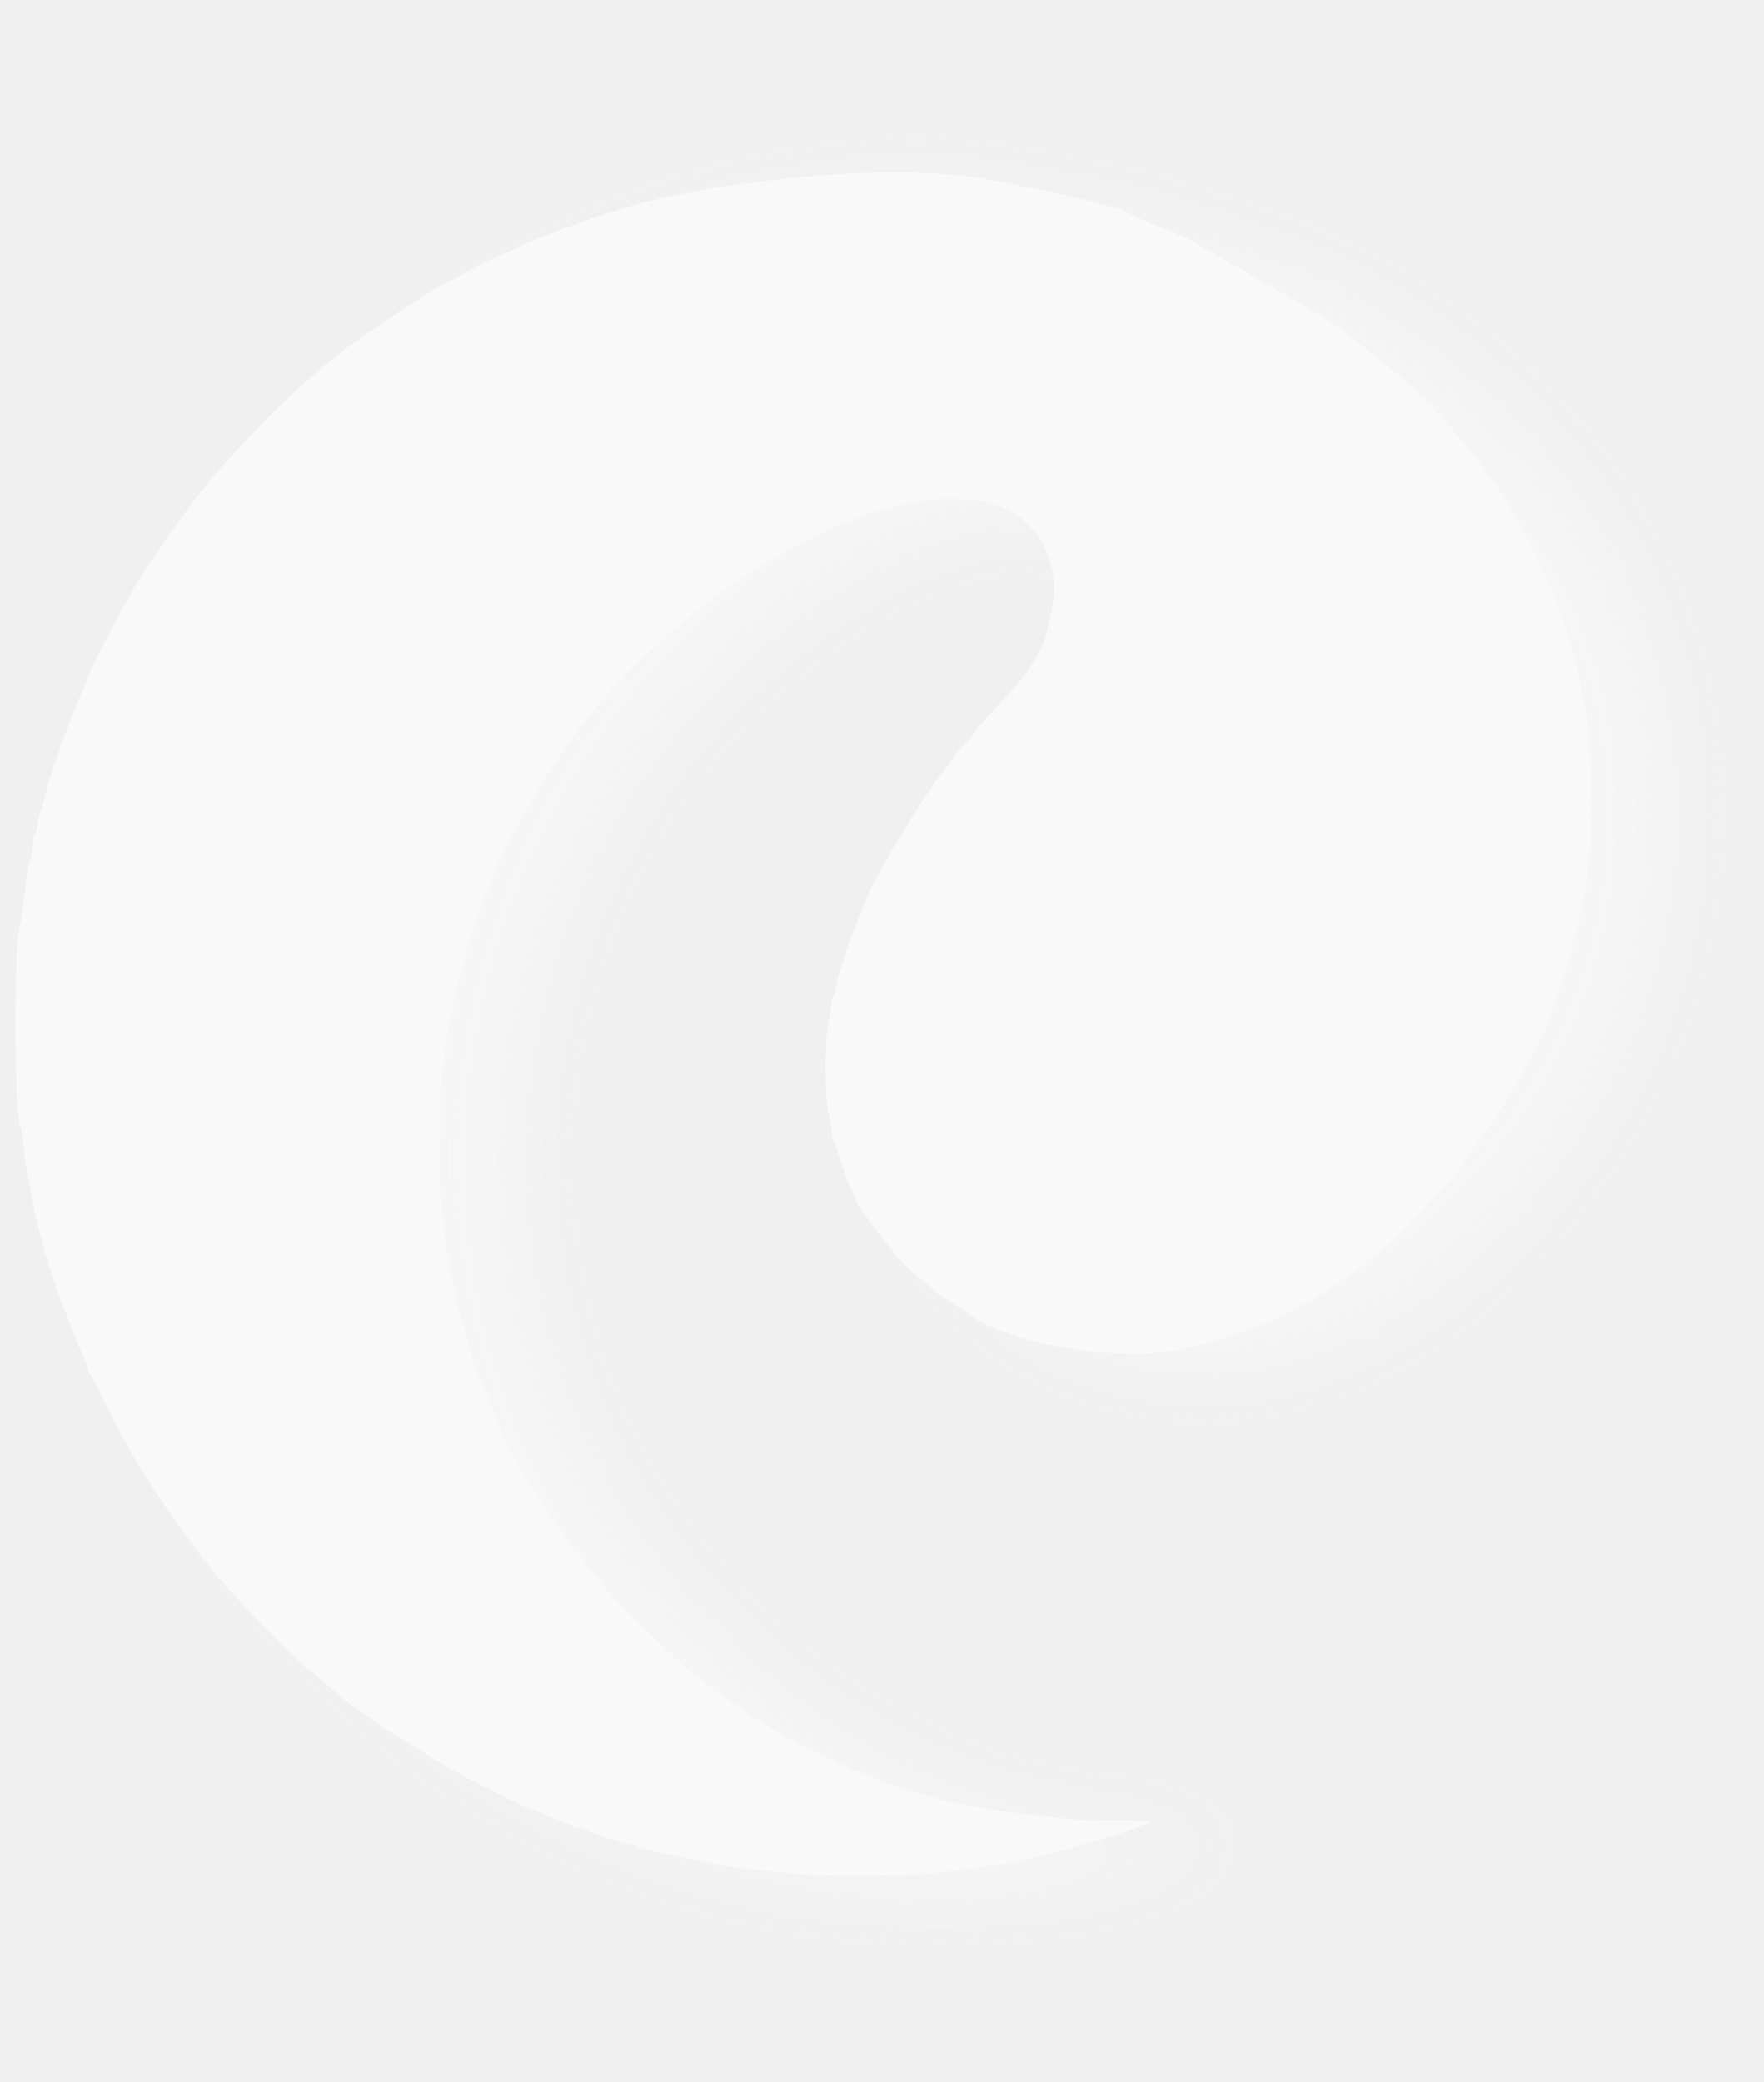
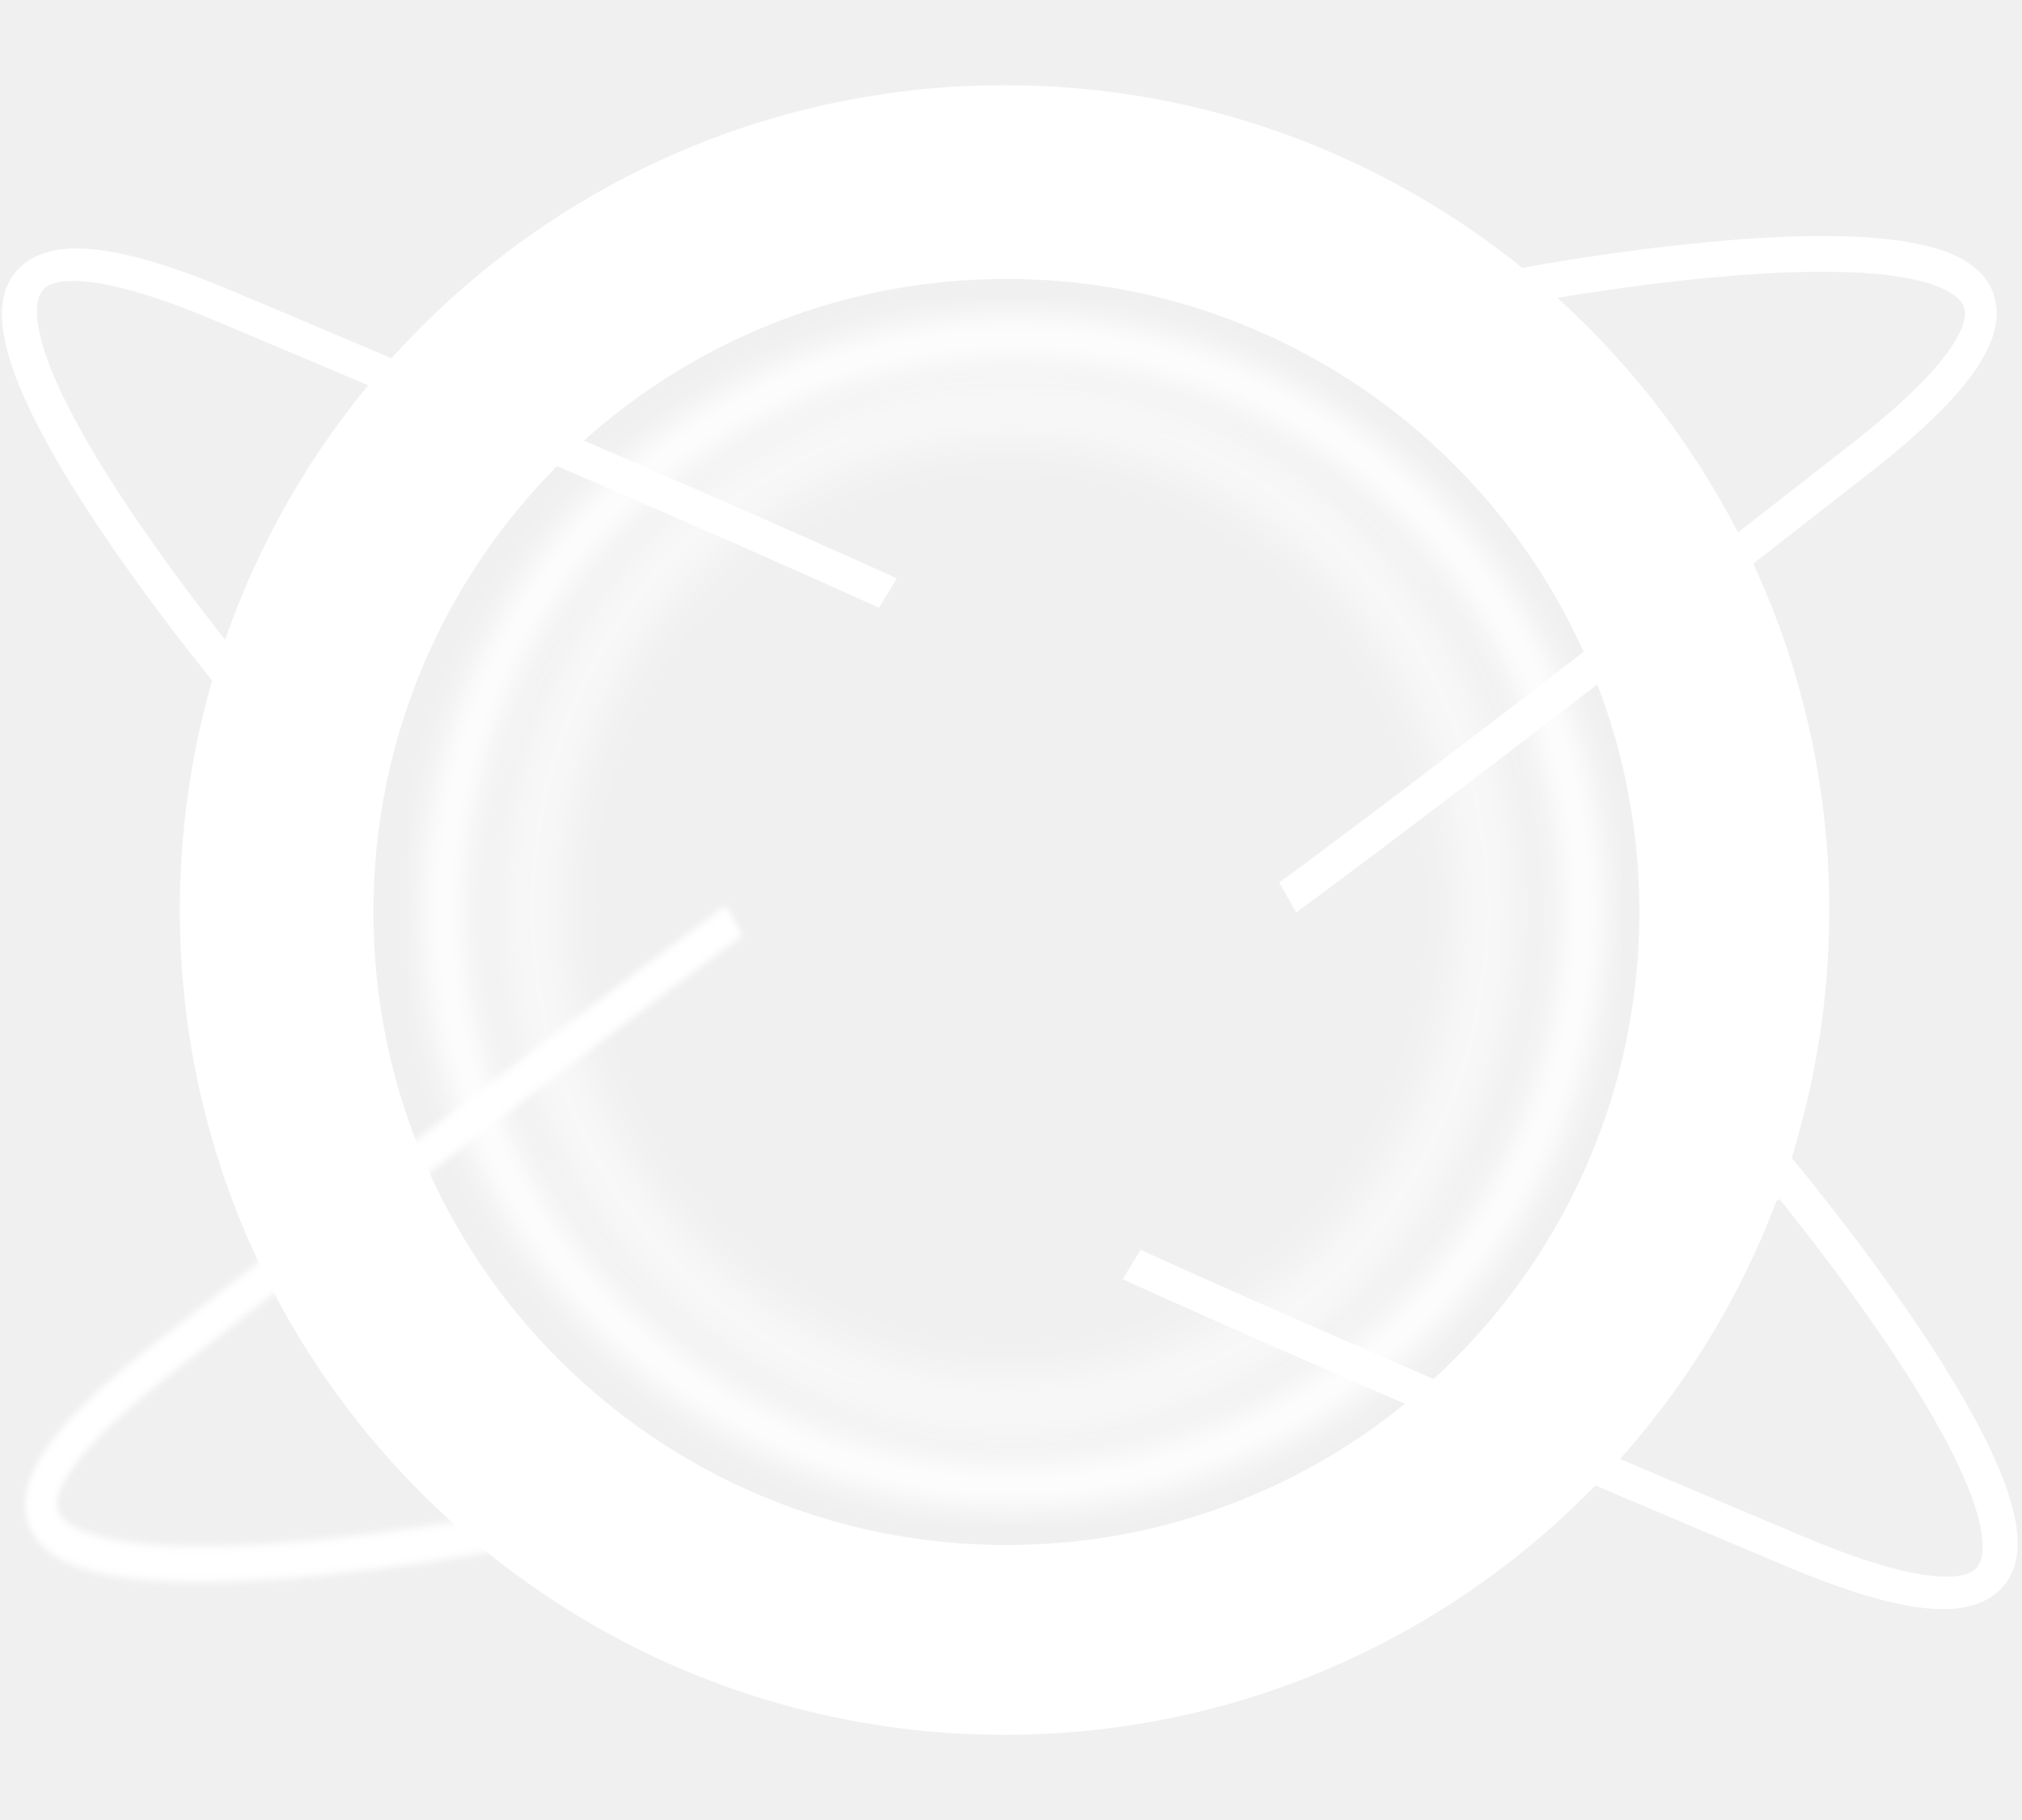
- <svg xmlns="http://www.w3.org/2000/svg" id="svg" version="1.1" viewBox="0 0 400 472.15">
+ <svg xmlns="http://www.w3.org/2000/svg" id="svg" version="1.1" viewBox="0 0 500 450">
  <defs>
-     <filter id="filter4887" x="-.057" y="-.043" width="1.113" height="1.087" color-interpolation-filters="sRGB">
-       <feGaussianBlur stdDeviation="7.811" />
+     <filter id="filter5379" x="-.032" y="-.032" width="1.065" height="1.065" color-interpolation-filters="sRGB">
+       <feGaussianBlur stdDeviation="1.863" />
+     </filter>
+     <filter id="filter6527" x="-.064" y="-.064" width="1.127" height="1.127" color-interpolation-filters="sRGB">
+       <feGaussianBlur stdDeviation="3.657" />
+     </filter>
+     <filter id="filter6694" x="-.011" y="-.013" width="1.022" height="1.026" color-interpolation-filters="sRGB">
+       <feGaussianBlur stdDeviation="1.094" />
    </filter>
  </defs>
-   <g id="svgg" fill="#f9f9f9">
-     <g transform="matrix(1.0803 0 0 1.0925 -33.878 17.384)" fill="#f9f9f9">
-       <g transform="translate(16.5,3.2)" filter="url(#filter4887)" opacity=".682">
-         <g fill="#f9f9f9">
-           <path d="m201.67 20.627c-0.66 0.073-3.27 0.329-5.8 0.569-5.282 0.502-14.108 1.732-18.2 2.538-8.071 1.588-11.448 2.352-14.565 3.295-18.954 5.731-34.554 12.884-48.903 22.422-5.655 3.759-10.891 7.391-11.132 7.722-0.11 0.151-0.958 0.819-1.884 1.484-2.535 1.82-10.207 8.66-13.872 12.369-7.946 8.04-13.173 13.992-17.166 19.55-1.898 2.64-3.966 5.52-4.598 6.4-2.017 2.81-6.08 8.924-6.08 9.148 0 0.119-0.569 1.17-1.265 2.334-2.176 3.645-8.333 15.469-8.334 16.007-1e-3 0.159-0.429 1.239-0.951 2.4-2.218 4.926-4.142 9.938-5.878 15.311-0.427 1.32-0.941 2.76-1.144 3.2-0.202 0.44-0.461 1.25-0.574 1.8-0.332 1.606-1.134 4.533-1.48 5.4-0.175 0.44-0.432 1.651-0.57 2.691-0.137 1.04-0.42 1.995-0.627 2.123s-0.377 1.021-0.377 1.984c0 0.962-0.199 2.257-0.443 2.876-0.523 1.331-1.053 4.569-1.554 9.495-0.2 1.964-0.543 4.034-0.762 4.6-1.278 3.303-1.177 39.578 0.115 41.583 0.196 0.304 0.5 2.104 0.677 4 0.176 1.897 0.612 4.888 0.968 6.648s0.802 4.1 0.991 5.2c0.348 2.024 0.834 4.009 1.849 7.546 0.308 1.07 0.559 2.275 0.559 2.676 0 0.402 0.159 0.829 0.354 0.949 0.195 0.121 0.443 0.716 0.551 1.324 0.415 2.323 4.724 13.839 7.339 19.616 0.526 1.161 0.956 2.361 0.956 2.667 0 0.305 0.147 0.615 0.327 0.689 0.18 0.073 0.912 1.393 1.627 2.933s1.465 3.07 1.666 3.4 1.014 1.86 1.806 3.4 1.755 3.34 2.141 4 1.293 2.28 2.017 3.6 1.744 2.973 2.266 3.673c0.523 0.701 0.95 1.373 0.95 1.494 0 0.202 3.916 5.868 4.745 6.864 0.197 0.238 0.809 1.138 1.359 2 0.551 0.863 1.404 2.019 1.896 2.569s1.299 1.63 1.794 2.4 1.334 1.85 1.864 2.4 1.49 1.72 2.133 2.6c2.636 3.606 15.678 16.811 20.409 20.665 3.444 2.805 4.647 3.81 6.992 5.835 0.828 0.715 1.626 1.3 1.773 1.3 0.148 0 0.486 0.183 0.752 0.407 0.966 0.814 6.702 4.793 6.909 4.793 0.117 0 1.239 0.667 2.493 1.483 1.255 0.815 2.911 1.827 3.681 2.25 0.77 0.422 1.49 0.893 1.6 1.046 0.11 0.154 0.47 0.403 0.8 0.554 0.33 0.15 1.23 0.657 2 1.126 4.56 2.774 18.073 9.541 19.053 9.541 0.108 0 1.13 0.429 2.272 0.954 1.141 0.525 2.975 1.275 4.075 1.666 1.1 0.392 2.171 0.862 2.38 1.046s0.698 0.334 1.086 0.334c0.389 0 1.298 0.252 2.02 0.56 1.784 0.761 7.694 2.64 8.302 2.64 0.27 0 1.058 0.253 1.752 0.562 0.693 0.309 1.89 0.666 2.66 0.794s2.66 0.513 4.2 0.857 3.7 0.775 4.8 0.959c1.1 0.183 2.72 0.524 3.6 0.756 3.063 0.807 11.402 1.818 20.6 2.497 6.94 0.512 22.699 0.285 28-0.404 1.87-0.243 5.56-0.717 8.2-1.053 5.462-0.695 6.424-0.877 13.6-2.574 8.971-2.122 21.535-5.996 22.467-6.927 0.255-0.255-8.409-0.49-10.831-0.293-3.304 0.268-19.31-1.551-27.836-3.163-13.671-2.585-29.648-8.975-43.03-17.21-5.45-3.354-12.231-8.158-12.503-8.858-0.074-0.189-0.376-0.343-0.672-0.343-0.297 0-2.307-1.669-4.467-3.708-2.16-2.04-4.629-4.335-5.485-5.1-8.644-7.724-17.051-17.965-25.276-30.792-2.174-3.39-7.767-14.348-7.767-15.217 0-0.198-0.463-1.4-1.03-2.671-0.983-2.207-1.833-4.172-2.557-5.912-0.183-0.44-0.629-1.88-0.991-3.2-0.361-1.32-1.083-3.75-1.604-5.4-1.124-3.563-1.721-5.886-2.211-8.6-0.198-1.1-0.65-3.26-1.004-4.8-0.353-1.54-0.805-4.6-1.004-6.8s-0.544-5.26-0.767-6.8c-0.491-3.391-0.51-19.081-0.028-23.8 0.592-5.798 1.674-12.984 2.409-16 0.187-0.77 0.647-2.75 1.022-4.4 1.461-6.438 4.177-14.865 7.605-23.6 3.08-7.845 12.975-24.299 18.455-30.685 0.904-1.053 2.06-2.455 2.57-3.115 5.026-6.513 16.547-17.264 25.335-23.643 33.685-24.45 65.23-27.513 70.652-6.86 1.166 4.442 1.052 6.199-0.927 14.303-1.03 4.221-4.357 9.031-10.835 15.667-1.861 1.906-3.756 4.069-4.211 4.805s-1.244 1.712-1.753 2.169c-1.2 1.075-2.552 2.687-3.076 3.666-0.349 0.651-1.51 2.17-3.653 4.776-0.218 0.266-0.397 0.579-0.397 0.697s-0.352 0.62-0.783 1.117c-0.889 1.025-6.84 10.548-8.831 14.132-0.725 1.304-1.642 2.911-2.039 3.571-1.163 1.935-2.425 4.733-4.151 9.2-0.595 1.54-1.265 3.25-1.49 3.8s-0.55 1.54-0.723 2.2c-0.304 1.167-0.98 3.174-1.615 4.8-0.172 0.44-0.426 1.651-0.564 2.691-0.137 1.04-0.42 1.995-0.627 2.123s-0.377 0.844-0.377 1.59-0.27 2.394-0.6 3.661c-0.829 3.183-0.829 15.845 0 18.935 0.325 1.21 0.593 2.787 0.595 3.505 3e-3 0.718 0.17 1.618 0.372 2s0.848 2.221 1.435 4.086c0.587 1.864 1.592 4.512 2.233 5.883s1.165 2.604 1.165 2.739c0 0.875 9.216 12.702 11.056 14.188 0.409 0.33 1.644 1.32 2.743 2.2 1.1 0.879 2.254 1.84 2.564 2.134 0.693 0.657 3.312 2.438 4.873 3.312 0.635 0.356 1.414 0.863 1.732 1.126 7.84 6.507 31.812 10.707 45.032 7.89 22.218-4.736 39.395-15.31 55.978-34.46 3.615-4.174 10.128-13.124 12.465-17.129 0.746-1.279 1.537-2.629 1.757-3s1.03-1.754 1.8-3.074 1.617-2.76 1.883-3.2c0.503-0.833 0.704-1.251 2.032-4.213 2.121-4.729 4.607-11.471 5.306-14.387 0.184-0.77 0.625-2.48 0.98-3.8 2.275-8.47 2.986-12.287 3.832-20.6 0.741-7.266 0.043-24.602-1.23-30.6-1.382-6.508-1.812-8.333-2.685-11.4-1.523-5.353-2.147-7.281-2.913-9-0.392-0.88-1.172-2.692-1.733-4.026-0.561-1.335-1.662-3.705-2.446-5.268s-1.426-2.977-1.426-3.142c0-0.166-0.243-0.585-0.541-0.933-0.298-0.347-1.277-2.007-2.177-3.688-3.158-5.899-7.224-11.545-13.642-18.943-2.052-2.365-10.364-10.488-12.438-12.155-0.989-0.795-3.081-2.525-4.649-3.845-1.569-1.32-4.18-3.295-5.802-4.39-1.623-1.094-3.041-2.084-3.151-2.2-0.281-0.295-1.685-1.164-2.4-1.484-0.33-0.148-1.95-1.105-3.6-2.126-1.65-1.022-4.17-2.474-5.6-3.229-1.43-0.754-2.69-1.461-2.8-1.571-0.791-0.791-12.132-5.6-13.206-5.6-0.415 0-0.898-0.245-1.074-0.544-0.399-0.677 2.807 0.98-3.32-0.674-24.778-9.037-23.754-7.868-45.088-11.875-2.771-1.111-4.879-0.878-10.912-2.062-4.652-0.913-16.237-1.472-20.6-0.994" fill="#f9f9f9" fill-rule="evenodd" opacity="1" />
+   <g stroke="#fff" stroke-opacity=".975">
+     <ellipse cx="249.41" cy="228" rx="200" ry="185" opacity="0" stroke-width="2" />
+     <g fill="none">
+       <ellipse cx="248.41" cy="225" rx="198.94" ry="198.94" stroke-width="10" />
+       <ellipse cx="248.86" cy="225.49" rx="175.76" ry="175.76" stroke-width="38.484" />
+       <g stroke-width="11.019">
+         <g transform="matrix(.7004 .13016 -.12542 .79139 357.04 -65.423)">
+           <path d="m54.707 163.37s248.76-86.136 127.96 32.07c-120.79 118.21-173.08 166.06-173.08 166.06" fill="none" stroke="#fff" stroke-opacity=".975" stroke-width="11.019" />
+         </g>
+         <g transform="matrix(-.7004 -.13016 .12542 -.79139 142.96 514.92)" filter="url(#filter6694)">
+           <path d="m54.707 163.37s248.76-86.136 127.96 32.07c-120.79 118.21-173.08 166.06-173.08 166.06" fill="none" stroke="#fff" stroke-opacity=".975" stroke-width="11.019" />
+         </g>
+         <g transform="matrix(.22733 .67515 -.75232 .27578 549.62 206.48)">
+           <path d="m54.707 163.37s248.76-86.136 127.96 32.07c-120.79 118.21-173.08 166.06-173.08 166.06" fill="none" stroke="#fff" stroke-opacity=".975" stroke-width="11.019" />
        </g>
      </g>
-       <path d="m201.67 20.627c14.548-1.342-3.27 0.329-5.8 0.569-5.282 0.502-14.108 1.732-18.2 2.538-8.071 1.588-11.448 2.352-14.565 3.295-18.954 5.731-34.554 12.884-48.903 22.422-5.655 3.759-10.891 7.391-11.132 7.722-0.11 0.151-0.958 0.819-1.884 1.484-2.535 1.82-10.207 8.66-13.872 12.369-7.946 8.04-13.173 13.992-17.166 19.55-1.898 2.64-3.966 5.52-4.598 6.4-2.017 2.81-6.08 8.924-6.08 9.148 0 0.119-0.569 1.17-1.265 2.334-2.176 3.645-8.333 15.469-8.334 16.007-1e-3 0.159-0.429 1.239-0.951 2.4-2.218 4.926-4.142 9.938-5.878 15.311-0.427 1.32-0.941 2.76-1.144 3.2-0.202 0.44-0.461 1.25-0.574 1.8-0.332 1.606-1.134 4.533-1.48 5.4-0.175 0.44-0.432 1.651-0.57 2.691-0.137 1.04-0.42 1.995-0.627 2.123s-0.377 1.021-0.377 1.984c0 0.962-0.199 2.257-0.443 2.876-0.523 1.331-1.053 4.569-1.554 9.495-0.2 1.964-0.543 4.034-0.762 4.6-1.278 3.303-1.177 39.578 0.115 41.583 0.196 0.304 0.5 2.104 0.677 4 0.176 1.897 0.612 4.888 0.968 6.648s0.802 4.1 0.991 5.2c0.348 2.024 0.834 4.009 1.849 7.546 0.308 1.07 0.559 2.275 0.559 2.676 0 0.402 0.159 0.829 0.354 0.949 0.195 0.121 0.443 0.716 0.551 1.324 0.415 2.323 4.724 13.839 7.339 19.616 0.526 1.161 0.956 2.361 0.956 2.667 0 0.305 0.147 0.615 0.327 0.689 0.18 0.073 0.912 1.393 1.627 2.933s1.465 3.07 1.666 3.4 1.014 1.86 1.806 3.4 1.755 3.34 2.141 4 1.293 2.28 2.017 3.6 1.744 2.973 2.266 3.673c0.523 0.701 0.95 1.373 0.95 1.494 0 0.202 3.916 5.868 4.745 6.864 0.197 0.238 0.809 1.138 1.359 2 0.551 0.863 1.404 2.019 1.896 2.569s1.299 1.63 1.794 2.4 1.334 1.85 1.864 2.4 1.49 1.72 2.133 2.6c2.636 3.606 15.678 16.811 20.409 20.665 3.444 2.805 4.647 3.81 6.992 5.835 0.828 0.715 1.626 1.3 1.773 1.3 0.148 0 0.486 0.183 0.752 0.407 0.966 0.814 6.702 4.793 6.909 4.793 0.117 0 1.239 0.667 2.493 1.483 1.255 0.815 2.911 1.827 3.681 2.25 0.77 0.422 1.49 0.893 1.6 1.046 0.11 0.154 0.47 0.403 0.8 0.554 0.33 0.15 1.23 0.657 2 1.126 4.56 2.774 18.073 9.541 19.053 9.541 0.108 0 1.13 0.429 2.272 0.954 1.141 0.525 2.975 1.275 4.075 1.666 1.1 0.392 2.171 0.862 2.38 1.046s0.698 0.334 1.086 0.334c0.389 0 1.298 0.252 2.02 0.56 1.784 0.761 7.694 2.64 8.302 2.64 0.27 0 1.058 0.253 1.752 0.562 0.693 0.309 1.89 0.666 2.66 0.794s2.66 0.513 4.2 0.857 3.7 0.775 4.8 0.959c1.1 0.183 2.72 0.524 3.6 0.756 3.063 0.807 11.402 1.818 20.6 2.497 6.94 0.512 22.699 0.285 28-0.404 1.87-0.243 5.56-0.717 8.2-1.053 5.462-0.695 6.424-0.877 13.6-2.574 8.971-2.122 21.535-5.996 22.467-6.927 0.255-0.255-8.409-0.49-10.831-0.293-3.304 0.268-19.31-1.551-27.836-3.163-13.671-2.585-29.648-8.975-43.03-17.21-5.45-3.354-12.231-8.158-12.503-8.858-0.074-0.189-0.376-0.343-0.672-0.343-0.297 0-2.307-1.669-4.467-3.708-2.16-2.04-4.629-4.335-5.485-5.1-8.644-7.724-17.051-17.965-25.276-30.792-2.174-3.39-7.767-14.348-7.767-15.217 0-0.198-0.463-1.4-1.03-2.671-0.983-2.207-1.833-4.172-2.557-5.912-0.183-0.44-0.629-1.88-0.991-3.2-0.361-1.32-1.083-3.75-1.604-5.4-1.124-3.563-1.721-5.886-2.211-8.6-0.198-1.1-0.65-3.26-1.004-4.8-0.353-1.54-0.805-4.6-1.004-6.8s-0.544-5.26-0.767-6.8c-0.491-3.391-0.51-19.081-0.028-23.8 0.592-5.798 1.674-12.984 2.409-16 0.187-0.77 0.647-2.75 1.022-4.4 1.461-6.438 4.177-14.865 7.605-23.6 3.08-7.845 12.975-24.299 18.455-30.685 0.904-1.053 2.06-2.455 2.57-3.115 5.026-6.513 16.547-17.264 25.335-23.643 33.685-24.45 65.23-27.513 70.652-6.86 1.166 4.442 1.052 6.199-0.927 14.303-1.03 4.221-4.357 9.031-10.835 15.667-1.861 1.906-3.756 4.069-4.211 4.805s-1.244 1.712-1.753 2.169c-1.2 1.075-2.552 2.687-3.076 3.666-0.349 0.651-1.51 2.17-3.653 4.776-0.218 0.266-0.397 0.579-0.397 0.697s-0.352 0.62-0.783 1.117c-0.889 1.025-6.84 10.548-8.831 14.132-0.725 1.304-1.642 2.911-2.039 3.571-1.163 1.935-2.425 4.733-4.151 9.2-0.595 1.54-1.265 3.25-1.49 3.8s-0.55 1.54-0.723 2.2c-0.304 1.167-0.98 3.174-1.615 4.8-0.172 0.44-0.426 1.651-0.564 2.691-0.137 1.04-0.42 1.995-0.627 2.123s-0.377 0.844-0.377 1.59-0.27 2.394-0.6 3.661c-0.829 3.183-0.829 15.845 0 18.935 0.325 1.21 0.593 2.787 0.595 3.505 3e-3 0.718 0.17 1.618 0.372 2s0.848 2.221 1.435 4.086c0.587 1.864 1.592 4.512 2.233 5.883s1.165 2.604 1.165 2.739c0 0.875 9.216 12.702 11.056 14.188 0.409 0.33 1.644 1.32 2.743 2.2 1.1 0.879 2.254 1.84 2.564 2.134 0.693 0.657 3.312 2.438 4.873 3.312 0.635 0.356 1.414 0.863 1.732 1.126 7.84 6.507 31.812 10.707 45.032 7.89 22.218-4.736 39.395-15.31 55.978-34.46 3.615-4.174 10.128-13.124 12.465-17.129 0.746-1.279 1.537-2.629 1.757-3s1.03-1.754 1.8-3.074 1.617-2.76 1.883-3.2c0.503-0.833 0.704-1.251 2.032-4.213 2.121-4.729 4.607-11.471 5.306-14.387 0.184-0.77 0.625-2.48 0.98-3.8 2.275-8.47 2.986-12.287 3.832-20.6 0.741-7.266 0.043-24.602-1.23-30.6-1.382-6.508-1.812-8.333-2.685-11.4-1.523-5.353-2.147-7.281-2.913-9-0.392-0.88-1.172-2.692-1.733-4.026-0.561-1.335-1.662-3.705-2.446-5.268s-1.426-2.977-1.426-3.142c0-0.166-0.243-0.585-0.541-0.933-0.298-0.347-1.277-2.007-2.177-3.688-3.158-5.899-7.224-11.545-13.642-18.943-2.052-2.365-10.364-10.488-12.438-12.155-0.989-0.795-3.081-2.525-4.649-3.845-1.569-1.32-4.18-3.295-5.802-4.39-1.623-1.094-3.041-2.084-3.151-2.2-0.281-0.295-1.685-1.164-2.4-1.484-0.33-0.148-1.95-1.105-3.6-2.126-1.65-1.022-4.17-2.474-5.6-3.229-1.43-0.754-2.69-1.461-2.8-1.571-0.791-0.791 0 0-11.438-6.661-6.023-3.641 0 0-18.187-8.291-13.965-3.652-13.38-3.37-29.88-6.57-16.008-1.673-22.553-1.005-34.695-0.226" fill-rule="evenodd" />
    </g>
+     <rect transform="matrix(.99888 -.047351 -.29207 .9564 0 0)" x="530.97" y="321.18" width="6.486" height="14.445" fill="#fff" stroke-width="2.759" />
+     <g fill="none">
+       <circle transform="matrix(1.7129 0 0 1.793 -174.63 41.35)" cx="247.77" cy="102.22" r="69.007" filter="url(#filter6527)" stroke-width="5" />
+       <circle transform="matrix(2.0396 0 0 2.0581 609.92 -27.142)" cx="-176.13" cy="122.71" r="69.007" filter="url(#filter5379)" stroke-width="5" />
+       <g transform="matrix(-.22733 -.67515 .75232 -.27578 -50.226 252.82)" stroke-width="11.019">
+         <path d="m54.707 163.37s248.76-86.136 127.96 32.07c-120.79 118.21-173.08 166.06-173.08 166.06" fill="none" stroke="#fff" stroke-opacity=".975" stroke-width="11.019" />
+       </g>
+     </g>
+     <rect transform="matrix(1 -.00096422 -.33612 .94182 0 0)" x="114.62" y="168.79" width="6.486" height="14.445" fill="#fff" stroke-width="2.759" />
  </g>
</svg>
